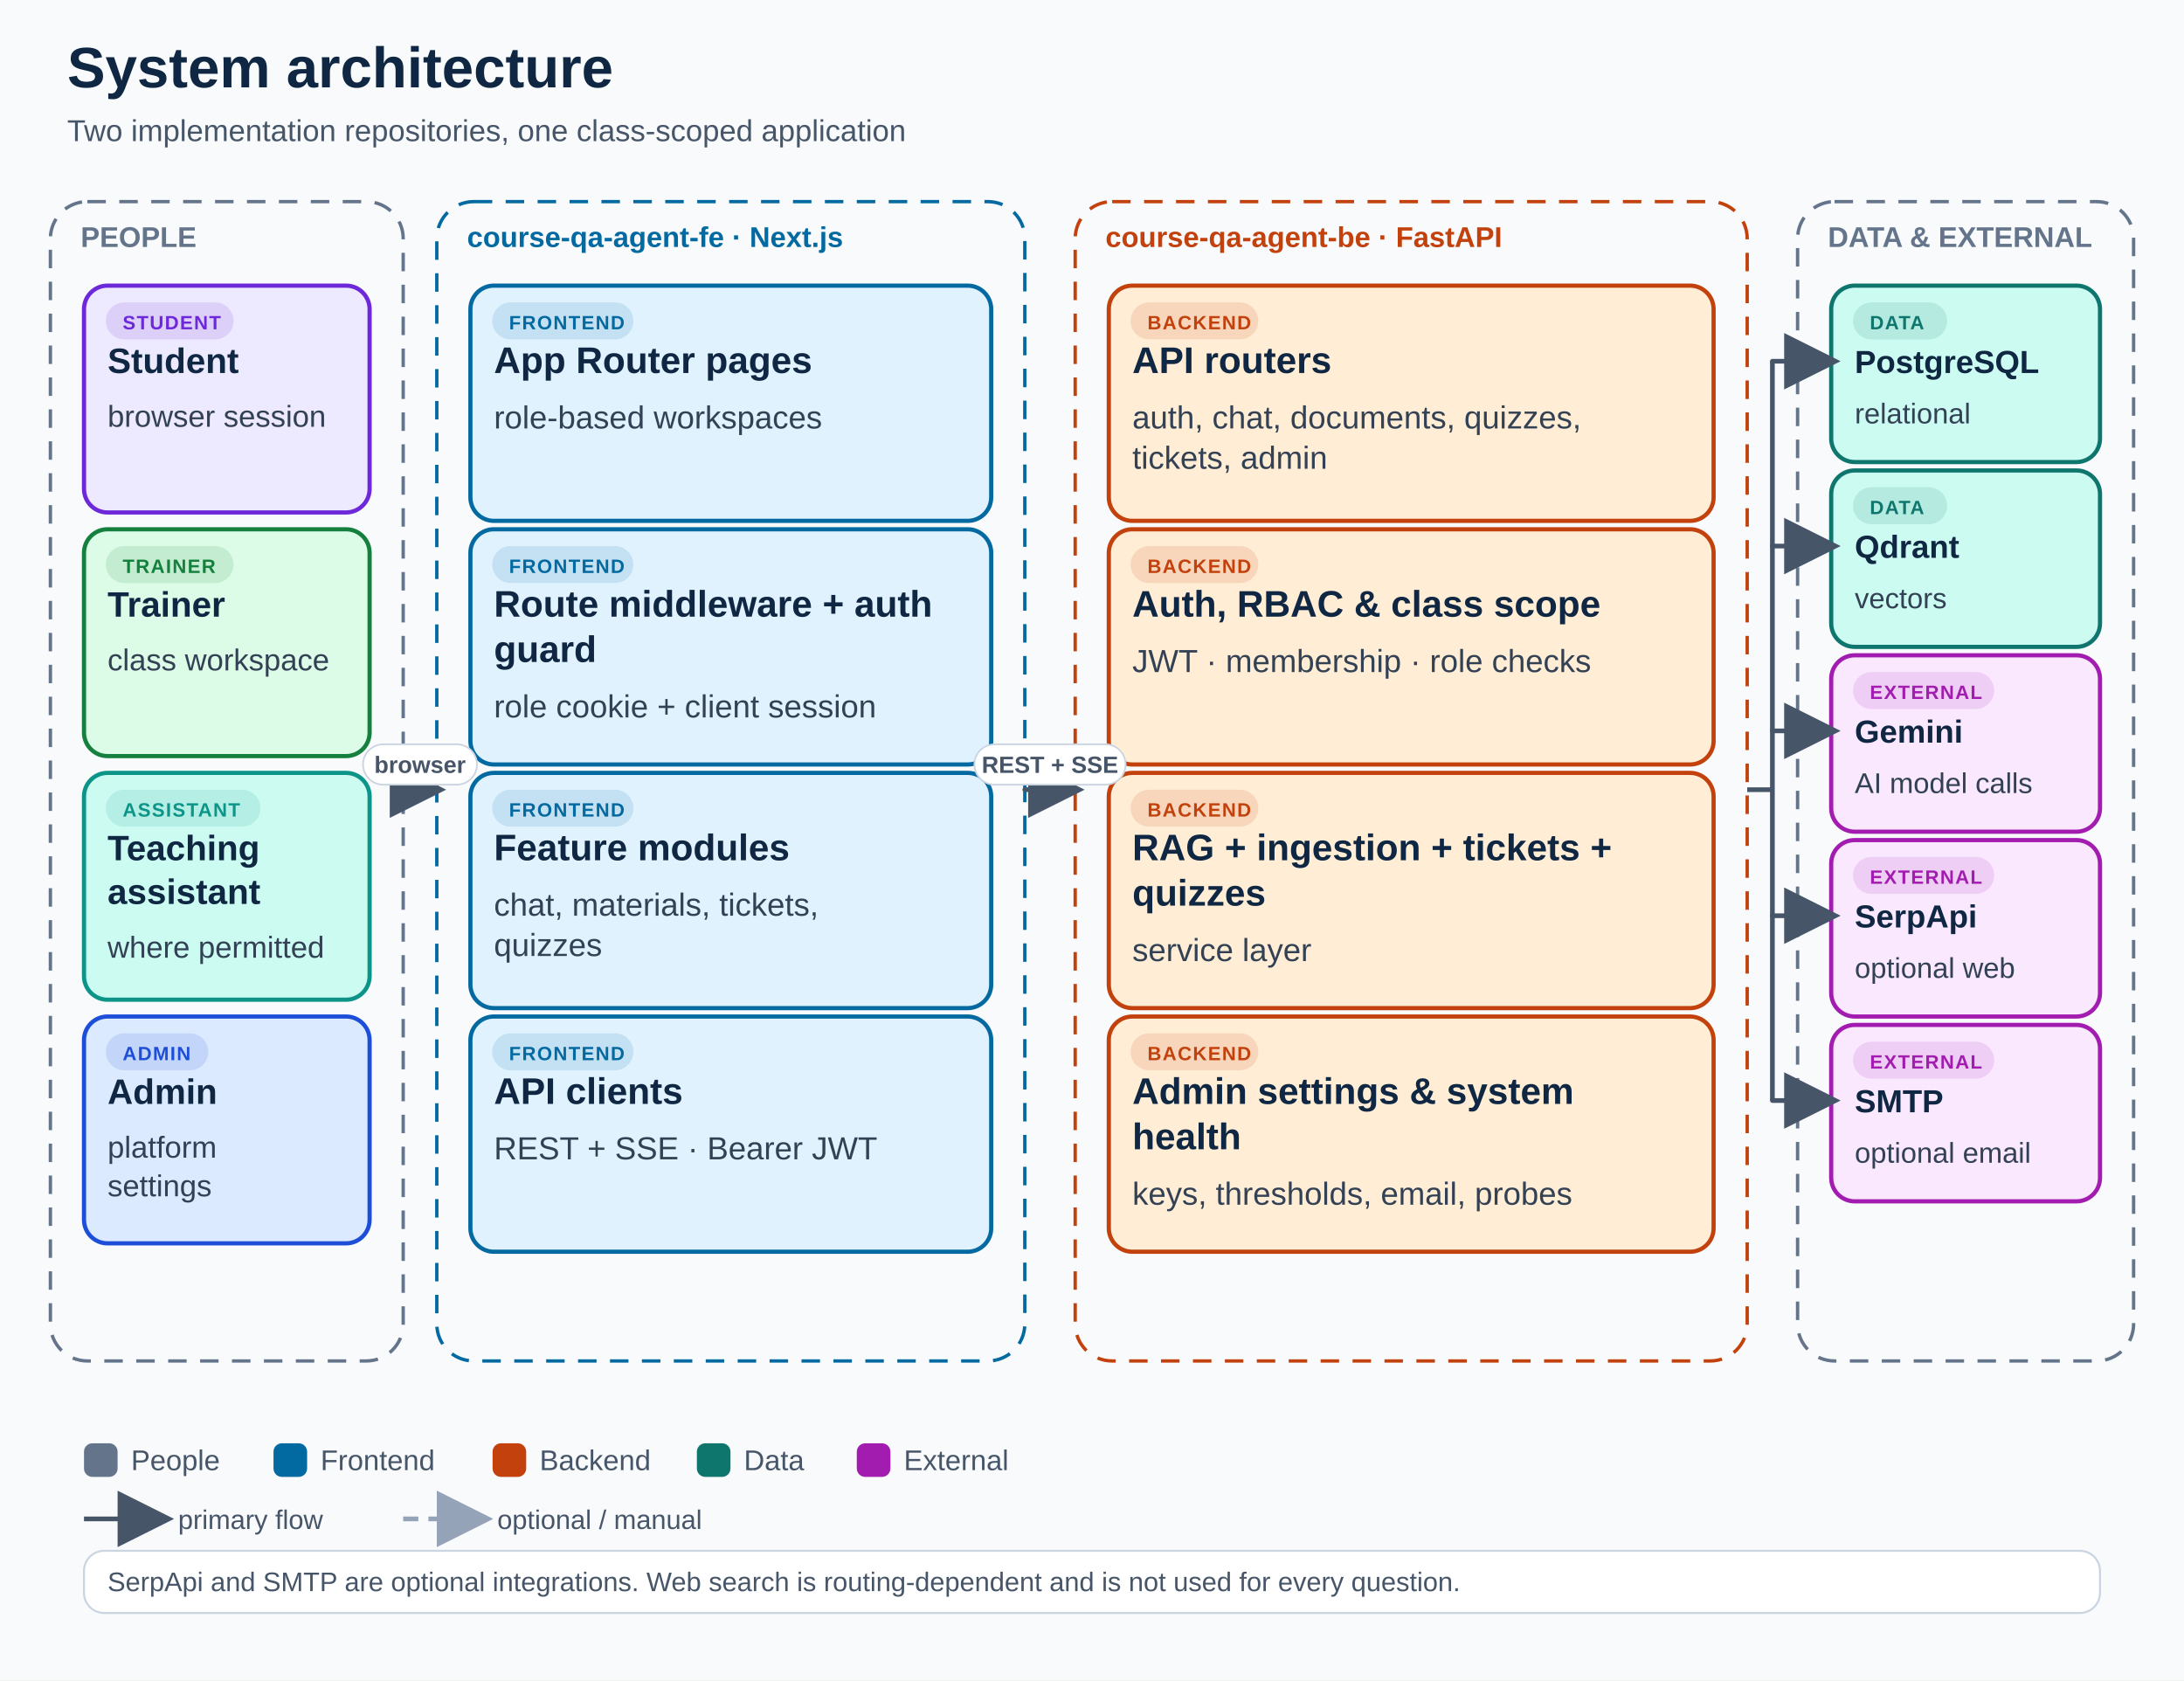
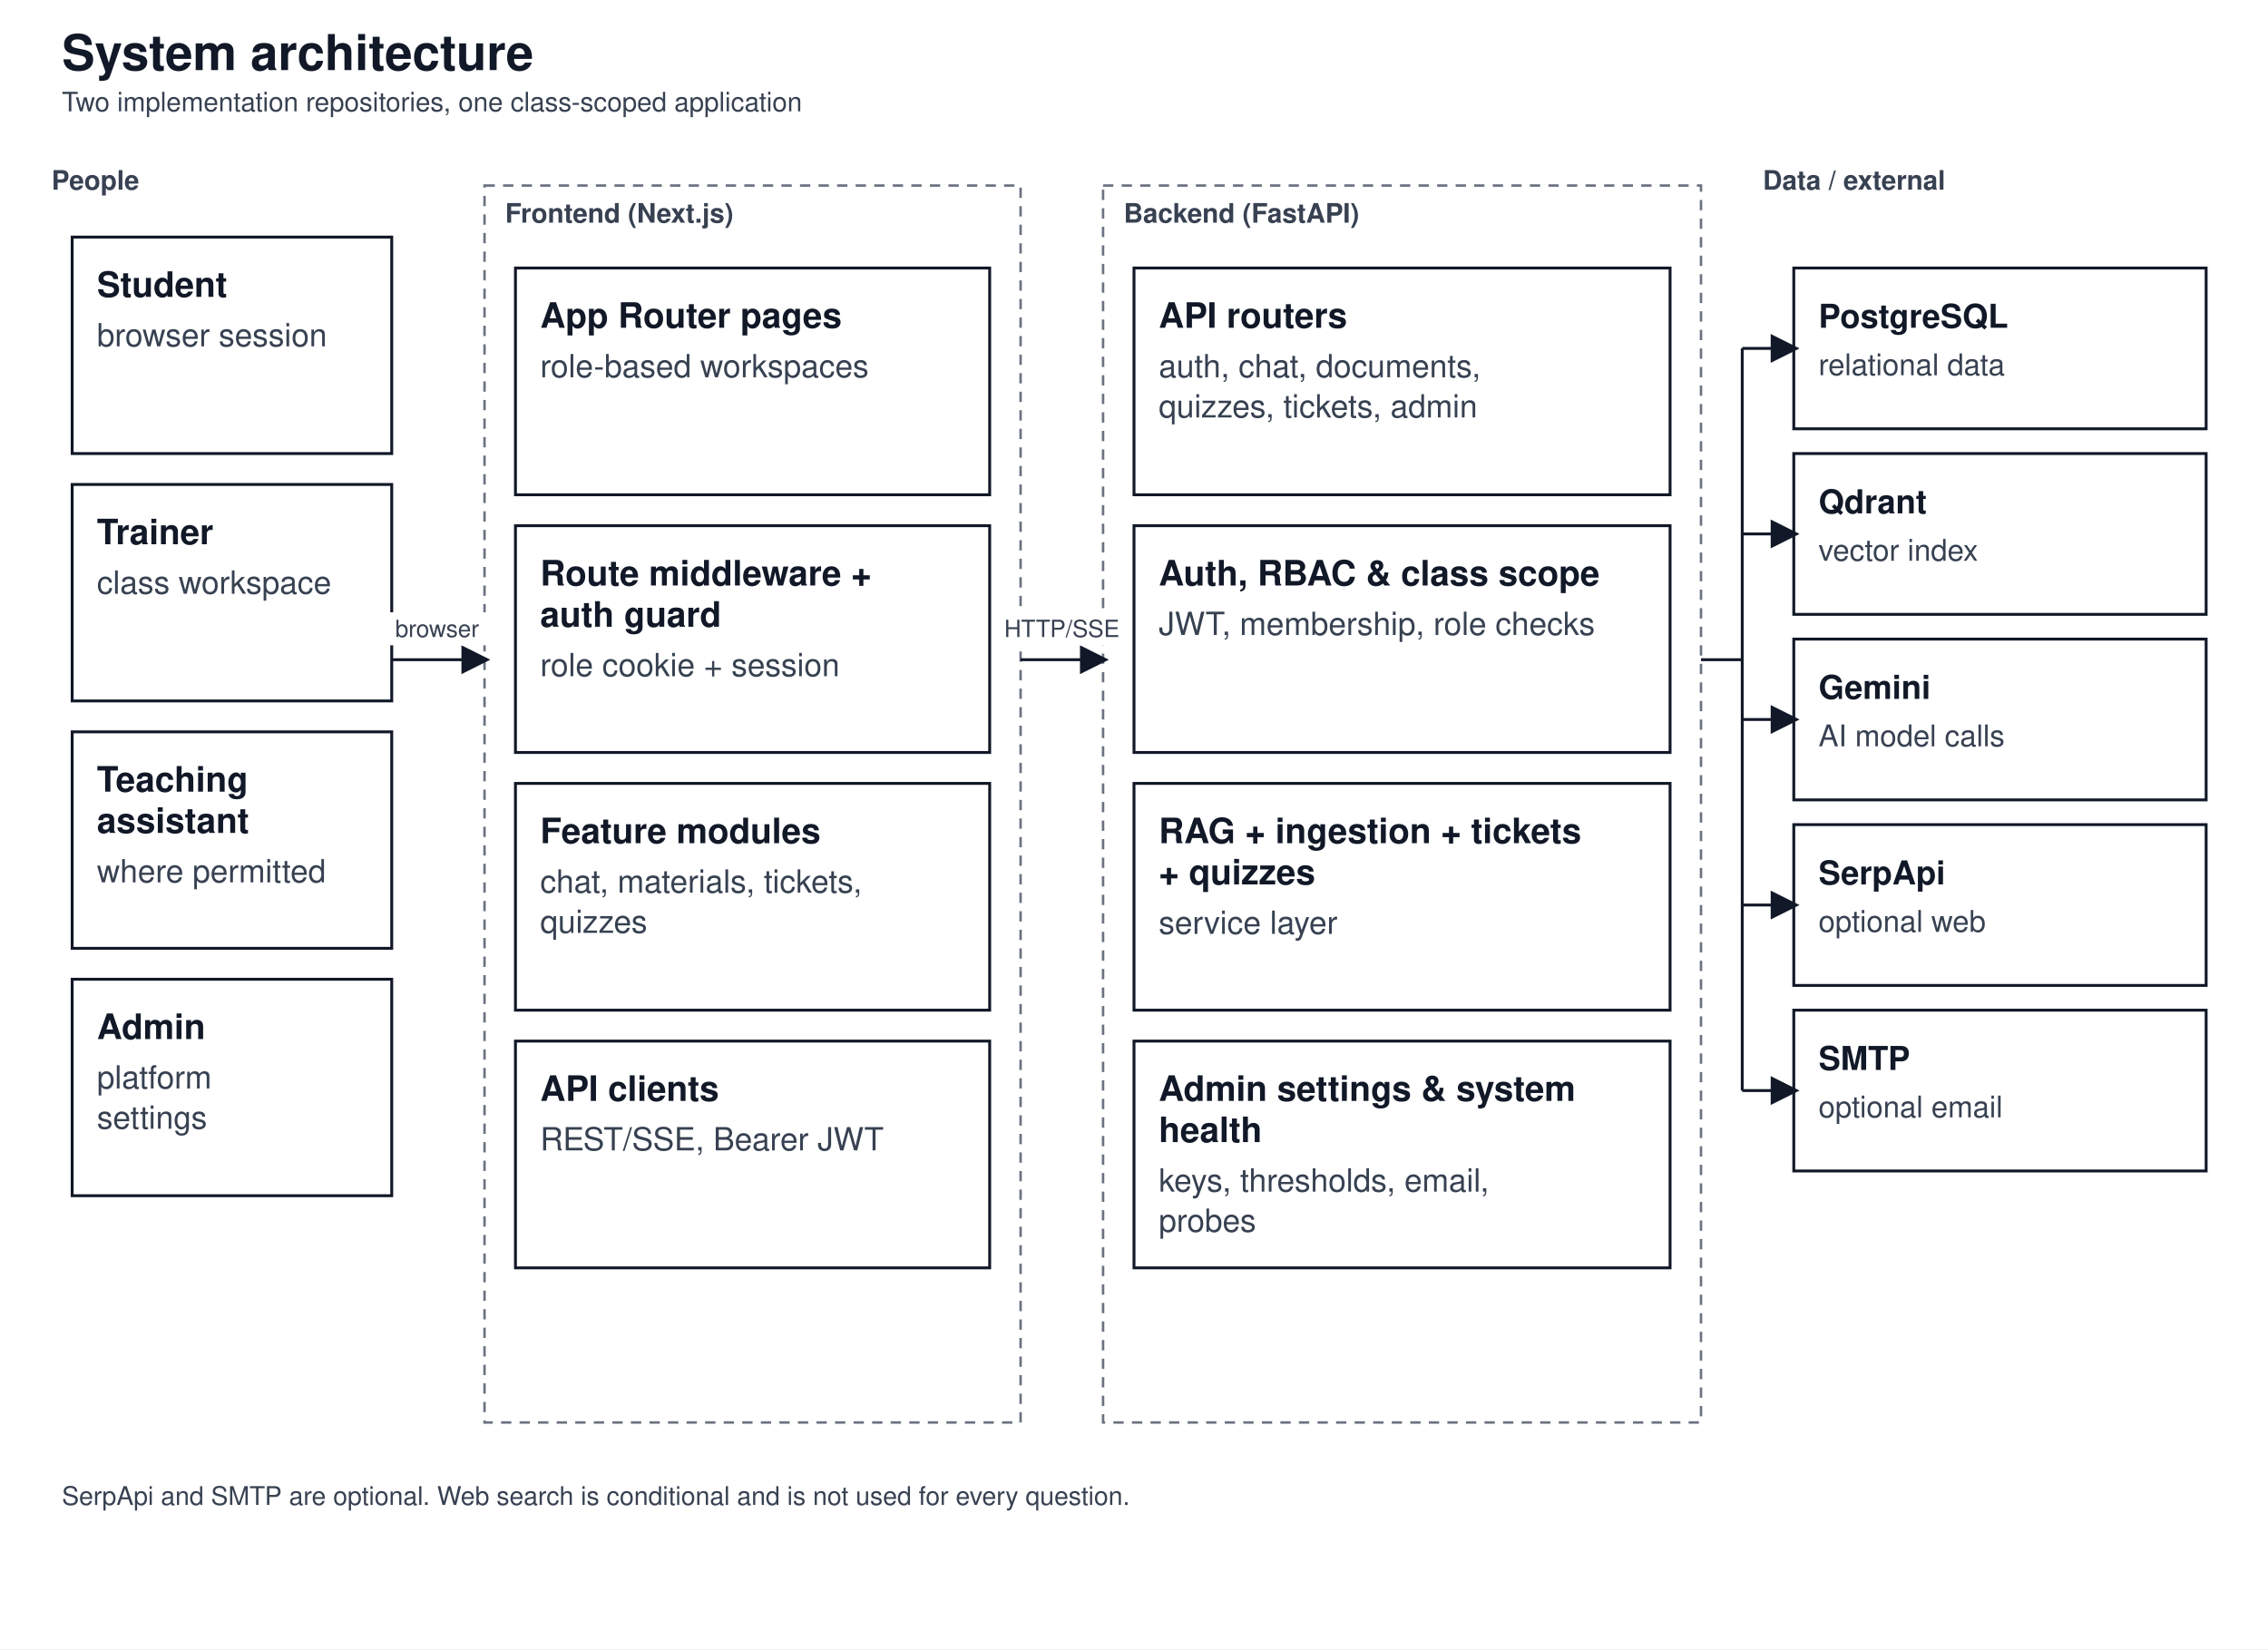
- <svg xmlns="http://www.w3.org/2000/svg" width="1300" height="1000" viewBox="0 0 1300 1000" role="img">
+ <svg xmlns="http://www.w3.org/2000/svg" width="1100" height="800" viewBox="0 0 1100 800" role="img">
  <defs>
-     <marker id="arrow" markerWidth="12" markerHeight="12" refX="10" refY="6" orient="auto" markerUnits="strokeWidth">
-       <path d="M0,0 L12,6 L0,12 z" fill="#475569" />
+     <marker id="arrow" markerWidth="10" markerHeight="10" refX="8" refY="5" orient="auto" markerUnits="strokeWidth">
+       <path d="M0,0 L10,5 L0,10 z" fill="#111827" />
    </marker>
-     <marker id="arrow-dash" markerWidth="12" markerHeight="12" refX="10" refY="6" orient="auto" markerUnits="strokeWidth">
-       <path d="M0,0 L12,6 L0,12 z" fill="#94a3b8" />
+     <marker id="arrow-dash" markerWidth="10" markerHeight="10" refX="8" refY="5" orient="auto" markerUnits="strokeWidth">
+       <path d="M0,0 L10,5 L0,10 z" fill="#6b7280" />
    </marker>
  </defs>
-   <rect width="1300" height="1000" fill="#f8fafc" />
-   <text x="40" y="52" font-family="Segoe UI, Arial, Helvetica, sans-serif" font-size="34" font-weight="700" fill="#0f2742">System architecture</text>
-   <text x="40" y="84" font-family="Segoe UI, Arial, Helvetica, sans-serif" font-size="18" fill="#475569">Two implementation repositories, one class-scoped application</text>
-   <rect x="30" y="120" width="210" height="690" rx="22" fill="none" stroke="#64748b" stroke-width="2" stroke-dasharray="11 8" />
-   <text x="48" y="147" font-family="Segoe UI, Arial, Helvetica, sans-serif" font-size="17" font-weight="700" fill="#64748b">PEOPLE</text>
-   <rect x="260" y="120" width="350" height="690" rx="22" fill="none" stroke="#0369a1" stroke-width="2" stroke-dasharray="11 8" />
-   <text x="278" y="147" font-family="Segoe UI, Arial, Helvetica, sans-serif" font-size="17" font-weight="700" fill="#0369a1">course-qa-agent-fe  ·  Next.js</text>
-   <rect x="640" y="120" width="400" height="690" rx="22" fill="none" stroke="#c2410c" stroke-width="2" stroke-dasharray="11 8" />
-   <text x="658" y="147" font-family="Segoe UI, Arial, Helvetica, sans-serif" font-size="17" font-weight="700" fill="#c2410c">course-qa-agent-be  ·  FastAPI</text>
-   <rect x="1070" y="120" width="200" height="690" rx="22" fill="none" stroke="#64748b" stroke-width="2" stroke-dasharray="11 8" />
-   <text x="1088" y="147" font-family="Segoe UI, Arial, Helvetica, sans-serif" font-size="17" font-weight="700" fill="#64748b">DATA &amp; EXTERNAL</text>
-   <rect x="50" y="170" width="170" height="135" rx="14" fill="#ede9fe" stroke="#6d28d9" stroke-width="2.5" />
-   <rect x="63" y="180" width="76" height="22" rx="11" fill="#6d28d9" opacity="0.13" />
-   <text x="73" y="196" font-family="Segoe UI, Arial, Helvetica, sans-serif" font-size="11.5" font-weight="700" letter-spacing="0.7" fill="#6d28d9">STUDENT</text>
-   <text x="64" y="222" font-family="Segoe UI, Arial, Helvetica, sans-serif" font-size="21" font-weight="650" fill="#0f2742">Student</text>
-   <text x="64" y="254" font-family="Segoe UI, Arial, Helvetica, sans-serif" font-size="18" fill="#334155">browser session</text>
-   <rect x="50" y="315" width="170" height="135" rx="14" fill="#dcfce7" stroke="#15803d" stroke-width="2.5" />
-   <rect x="63" y="325" width="76" height="22" rx="11" fill="#15803d" opacity="0.13" />
-   <text x="73" y="341" font-family="Segoe UI, Arial, Helvetica, sans-serif" font-size="11.5" font-weight="700" letter-spacing="0.7" fill="#15803d">TRAINER</text>
-   <text x="64" y="367" font-family="Segoe UI, Arial, Helvetica, sans-serif" font-size="21" font-weight="650" fill="#0f2742">Trainer</text>
-   <text x="64" y="399" font-family="Segoe UI, Arial, Helvetica, sans-serif" font-size="18" fill="#334155">class workspace</text>
-   <rect x="50" y="460" width="170" height="135" rx="14" fill="#ccfbf1" stroke="#0d9488" stroke-width="2.5" />
-   <rect x="63" y="470" width="92" height="22" rx="11" fill="#0d9488" opacity="0.13" />
-   <text x="73" y="486" font-family="Segoe UI, Arial, Helvetica, sans-serif" font-size="11.5" font-weight="700" letter-spacing="0.7" fill="#0d9488">ASSISTANT</text>
-   <text x="64" y="512" font-family="Segoe UI, Arial, Helvetica, sans-serif" font-size="21" font-weight="650" fill="#0f2742">Teaching</text>
-   <text x="64" y="538" font-family="Segoe UI, Arial, Helvetica, sans-serif" font-size="21" font-weight="650" fill="#0f2742">assistant</text>
-   <text x="64" y="570" font-family="Segoe UI, Arial, Helvetica, sans-serif" font-size="18" fill="#334155">where permitted</text>
-   <rect x="50" y="605" width="170" height="135" rx="14" fill="#dbeafe" stroke="#1d4ed8" stroke-width="2.5" />
-   <rect x="63" y="615" width="61" height="22" rx="11" fill="#1d4ed8" opacity="0.13" />
-   <text x="73" y="631" font-family="Segoe UI, Arial, Helvetica, sans-serif" font-size="11.5" font-weight="700" letter-spacing="0.7" fill="#1d4ed8">ADMIN</text>
-   <text x="64" y="657" font-family="Segoe UI, Arial, Helvetica, sans-serif" font-size="21" font-weight="650" fill="#0f2742">Admin</text>
-   <text x="64" y="689" font-family="Segoe UI, Arial, Helvetica, sans-serif" font-size="18" fill="#334155">platform</text>
-   <text x="64" y="712" font-family="Segoe UI, Arial, Helvetica, sans-serif" font-size="18" fill="#334155">settings</text>
-   <rect x="280" y="170" width="310" height="140" rx="14" fill="#e0f2fe" stroke="#0369a1" stroke-width="2.5" />
-   <rect x="293" y="180" width="84" height="22" rx="11" fill="#0369a1" opacity="0.13" />
-   <text x="303" y="196" font-family="Segoe UI, Arial, Helvetica, sans-serif" font-size="11.5" font-weight="700" letter-spacing="0.7" fill="#0369a1">FRONTEND</text>
-   <text x="294" y="222" font-family="Segoe UI, Arial, Helvetica, sans-serif" font-size="22" font-weight="650" fill="#0f2742">App Router pages</text>
-   <text x="294" y="255" font-family="Segoe UI, Arial, Helvetica, sans-serif" font-size="19" fill="#334155">role-based workspaces</text>
-   <rect x="280" y="315" width="310" height="140" rx="14" fill="#e0f2fe" stroke="#0369a1" stroke-width="2.5" />
-   <rect x="293" y="325" width="84" height="22" rx="11" fill="#0369a1" opacity="0.13" />
-   <text x="303" y="341" font-family="Segoe UI, Arial, Helvetica, sans-serif" font-size="11.5" font-weight="700" letter-spacing="0.7" fill="#0369a1">FRONTEND</text>
-   <text x="294" y="367" font-family="Segoe UI, Arial, Helvetica, sans-serif" font-size="22" font-weight="650" fill="#0f2742">Route middleware + auth</text>
-   <text x="294" y="394" font-family="Segoe UI, Arial, Helvetica, sans-serif" font-size="22" font-weight="650" fill="#0f2742">guard</text>
-   <text x="294" y="427" font-family="Segoe UI, Arial, Helvetica, sans-serif" font-size="19" fill="#334155">role cookie + client session</text>
-   <rect x="280" y="460" width="310" height="140" rx="14" fill="#e0f2fe" stroke="#0369a1" stroke-width="2.5" />
-   <rect x="293" y="470" width="84" height="22" rx="11" fill="#0369a1" opacity="0.13" />
-   <text x="303" y="486" font-family="Segoe UI, Arial, Helvetica, sans-serif" font-size="11.5" font-weight="700" letter-spacing="0.7" fill="#0369a1">FRONTEND</text>
-   <text x="294" y="512" font-family="Segoe UI, Arial, Helvetica, sans-serif" font-size="22" font-weight="650" fill="#0f2742">Feature modules</text>
-   <text x="294" y="545" font-family="Segoe UI, Arial, Helvetica, sans-serif" font-size="19" fill="#334155">chat, materials, tickets,</text>
-   <text x="294" y="569" font-family="Segoe UI, Arial, Helvetica, sans-serif" font-size="19" fill="#334155">quizzes</text>
-   <rect x="280" y="605" width="310" height="140" rx="14" fill="#e0f2fe" stroke="#0369a1" stroke-width="2.5" />
-   <rect x="293" y="615" width="84" height="22" rx="11" fill="#0369a1" opacity="0.13" />
-   <text x="303" y="631" font-family="Segoe UI, Arial, Helvetica, sans-serif" font-size="11.5" font-weight="700" letter-spacing="0.7" fill="#0369a1">FRONTEND</text>
-   <text x="294" y="657" font-family="Segoe UI, Arial, Helvetica, sans-serif" font-size="22" font-weight="650" fill="#0f2742">API clients</text>
-   <text x="294" y="690" font-family="Segoe UI, Arial, Helvetica, sans-serif" font-size="19" fill="#334155">REST + SSE · Bearer JWT</text>
-   <rect x="660" y="170" width="360" height="140" rx="14" fill="#ffedd5" stroke="#c2410c" stroke-width="2.5" />
-   <rect x="673" y="180" width="76" height="22" rx="11" fill="#c2410c" opacity="0.13" />
-   <text x="683" y="196" font-family="Segoe UI, Arial, Helvetica, sans-serif" font-size="11.5" font-weight="700" letter-spacing="0.7" fill="#c2410c">BACKEND</text>
-   <text x="674" y="222" font-family="Segoe UI, Arial, Helvetica, sans-serif" font-size="22" font-weight="650" fill="#0f2742">API routers</text>
-   <text x="674" y="255" font-family="Segoe UI, Arial, Helvetica, sans-serif" font-size="19" fill="#334155">auth, chat, documents, quizzes,</text>
-   <text x="674" y="279" font-family="Segoe UI, Arial, Helvetica, sans-serif" font-size="19" fill="#334155">tickets, admin</text>
-   <rect x="660" y="315" width="360" height="140" rx="14" fill="#ffedd5" stroke="#c2410c" stroke-width="2.5" />
-   <rect x="673" y="325" width="76" height="22" rx="11" fill="#c2410c" opacity="0.13" />
-   <text x="683" y="341" font-family="Segoe UI, Arial, Helvetica, sans-serif" font-size="11.5" font-weight="700" letter-spacing="0.7" fill="#c2410c">BACKEND</text>
-   <text x="674" y="367" font-family="Segoe UI, Arial, Helvetica, sans-serif" font-size="22" font-weight="650" fill="#0f2742">Auth, RBAC &amp; class scope</text>
-   <text x="674" y="400" font-family="Segoe UI, Arial, Helvetica, sans-serif" font-size="19" fill="#334155">JWT · membership · role checks</text>
-   <rect x="660" y="460" width="360" height="140" rx="14" fill="#ffedd5" stroke="#c2410c" stroke-width="2.5" />
-   <rect x="673" y="470" width="76" height="22" rx="11" fill="#c2410c" opacity="0.13" />
-   <text x="683" y="486" font-family="Segoe UI, Arial, Helvetica, sans-serif" font-size="11.5" font-weight="700" letter-spacing="0.7" fill="#c2410c">BACKEND</text>
-   <text x="674" y="512" font-family="Segoe UI, Arial, Helvetica, sans-serif" font-size="22" font-weight="650" fill="#0f2742">RAG + ingestion + tickets +</text>
-   <text x="674" y="539" font-family="Segoe UI, Arial, Helvetica, sans-serif" font-size="22" font-weight="650" fill="#0f2742">quizzes</text>
-   <text x="674" y="572" font-family="Segoe UI, Arial, Helvetica, sans-serif" font-size="19" fill="#334155">service layer</text>
-   <rect x="660" y="605" width="360" height="140" rx="14" fill="#ffedd5" stroke="#c2410c" stroke-width="2.5" />
-   <rect x="673" y="615" width="76" height="22" rx="11" fill="#c2410c" opacity="0.13" />
-   <text x="683" y="631" font-family="Segoe UI, Arial, Helvetica, sans-serif" font-size="11.5" font-weight="700" letter-spacing="0.7" fill="#c2410c">BACKEND</text>
-   <text x="674" y="657" font-family="Segoe UI, Arial, Helvetica, sans-serif" font-size="22" font-weight="650" fill="#0f2742">Admin settings &amp; system</text>
-   <text x="674" y="684" font-family="Segoe UI, Arial, Helvetica, sans-serif" font-size="22" font-weight="650" fill="#0f2742">health</text>
-   <text x="674" y="717" font-family="Segoe UI, Arial, Helvetica, sans-serif" font-size="19" fill="#334155">keys, thresholds, email, probes</text>
-   <rect x="1090" y="170" width="160" height="105" rx="14" fill="#ccfbf1" stroke="#0f766e" stroke-width="2.5" />
-   <rect x="1103" y="180" width="56" height="22" rx="11" fill="#0f766e" opacity="0.13" />
-   <text x="1113" y="196" font-family="Segoe UI, Arial, Helvetica, sans-serif" font-size="11.5" font-weight="700" letter-spacing="0.7" fill="#0f766e">DATA</text>
-   <text x="1104" y="222" font-family="Segoe UI, Arial, Helvetica, sans-serif" font-size="19" font-weight="650" fill="#0f2742">PostgreSQL</text>
-   <text x="1104" y="252" font-family="Segoe UI, Arial, Helvetica, sans-serif" font-size="17" fill="#334155">relational</text>
-   <rect x="1090" y="280" width="160" height="105" rx="14" fill="#ccfbf1" stroke="#0f766e" stroke-width="2.5" />
-   <rect x="1103" y="290" width="56" height="22" rx="11" fill="#0f766e" opacity="0.13" />
-   <text x="1113" y="306" font-family="Segoe UI, Arial, Helvetica, sans-serif" font-size="11.5" font-weight="700" letter-spacing="0.7" fill="#0f766e">DATA</text>
-   <text x="1104" y="332" font-family="Segoe UI, Arial, Helvetica, sans-serif" font-size="19" font-weight="650" fill="#0f2742">Qdrant</text>
-   <text x="1104" y="362" font-family="Segoe UI, Arial, Helvetica, sans-serif" font-size="17" fill="#334155">vectors</text>
-   <rect x="1090" y="390" width="160" height="105" rx="14" fill="#fae8ff" stroke="#a21caf" stroke-width="2.5" />
-   <rect x="1103" y="400" width="84" height="22" rx="11" fill="#a21caf" opacity="0.13" />
-   <text x="1113" y="416" font-family="Segoe UI, Arial, Helvetica, sans-serif" font-size="11.5" font-weight="700" letter-spacing="0.7" fill="#a21caf">EXTERNAL</text>
-   <text x="1104" y="442" font-family="Segoe UI, Arial, Helvetica, sans-serif" font-size="19" font-weight="650" fill="#0f2742">Gemini</text>
-   <text x="1104" y="472" font-family="Segoe UI, Arial, Helvetica, sans-serif" font-size="17" fill="#334155">AI model calls</text>
-   <rect x="1090" y="500" width="160" height="105" rx="14" fill="#fae8ff" stroke="#a21caf" stroke-width="2.5" />
-   <rect x="1103" y="510" width="84" height="22" rx="11" fill="#a21caf" opacity="0.13" />
-   <text x="1113" y="526" font-family="Segoe UI, Arial, Helvetica, sans-serif" font-size="11.5" font-weight="700" letter-spacing="0.7" fill="#a21caf">EXTERNAL</text>
-   <text x="1104" y="552" font-family="Segoe UI, Arial, Helvetica, sans-serif" font-size="19" font-weight="650" fill="#0f2742">SerpApi</text>
-   <text x="1104" y="582" font-family="Segoe UI, Arial, Helvetica, sans-serif" font-size="17" fill="#334155">optional web</text>
-   <rect x="1090" y="610" width="160" height="105" rx="14" fill="#fae8ff" stroke="#a21caf" stroke-width="2.5" />
-   <rect x="1103" y="620" width="84" height="22" rx="11" fill="#a21caf" opacity="0.13" />
-   <text x="1113" y="636" font-family="Segoe UI, Arial, Helvetica, sans-serif" font-size="11.5" font-weight="700" letter-spacing="0.7" fill="#a21caf">EXTERNAL</text>
-   <text x="1104" y="662" font-family="Segoe UI, Arial, Helvetica, sans-serif" font-size="19" font-weight="650" fill="#0f2742">SMTP</text>
-   <text x="1104" y="692" font-family="Segoe UI, Arial, Helvetica, sans-serif" font-size="17" fill="#334155">optional email</text>
-   <line x1="240" y1="470" x2="260" y2="470" stroke="#475569" stroke-width="2.8" stroke-linecap="round" marker-end="url(#arrow)" />
-   <rect x="216.1" y="443" width="67.8" height="24" rx="12" fill="#ffffff" stroke="#cbd5e1" stroke-width="1" />
-   <text x="250" y="460" text-anchor="middle" font-family="Segoe UI, Arial, Helvetica, sans-serif" font-size="14" font-weight="600" fill="#475569">browser</text>
-   <line x1="610" y1="470" x2="640" y2="470" stroke="#475569" stroke-width="2.8" stroke-linecap="round" marker-end="url(#arrow)" />
-   <rect x="580.0" y="443" width="90.0" height="24" rx="12" fill="#ffffff" stroke="#cbd5e1" stroke-width="1" />
-   <text x="625" y="460" text-anchor="middle" font-family="Segoe UI, Arial, Helvetica, sans-serif" font-size="14" font-weight="600" fill="#475569">REST + SSE</text>
-   <line x1="1040" y1="470" x2="1055" y2="470" stroke="#475569" stroke-width="2.8" />
-   <line x1="1055" y1="215" x2="1055" y2="655" stroke="#475569" stroke-width="2.8" />
-   <line x1="1055" y1="215" x2="1090" y2="215" stroke="#475569" stroke-width="2.8" stroke-linecap="round" marker-end="url(#arrow)" />
-   <line x1="1055" y1="325" x2="1090" y2="325" stroke="#475569" stroke-width="2.8" stroke-linecap="round" marker-end="url(#arrow)" />
-   <line x1="1055" y1="435" x2="1090" y2="435" stroke="#475569" stroke-width="2.8" stroke-linecap="round" marker-end="url(#arrow)" />
-   <line x1="1055" y1="545" x2="1090" y2="545" stroke="#475569" stroke-width="2.8" stroke-linecap="round" marker-end="url(#arrow)" />
-   <line x1="1055" y1="655" x2="1090" y2="655" stroke="#475569" stroke-width="2.8" stroke-linecap="round" marker-end="url(#arrow)" />
-   <rect x="50" y="859" width="20" height="20" rx="5" fill="#64748b" />
-   <text x="78" y="875" font-family="Segoe UI, Arial, Helvetica, sans-serif" font-size="17" fill="#475569">People</text>
-   <rect x="162.8" y="859" width="20" height="20" rx="5" fill="#0369a1" />
-   <text x="190.8" y="875" font-family="Segoe UI, Arial, Helvetica, sans-serif" font-size="17" fill="#475569">Frontend</text>
-   <rect x="293.2" y="859" width="20" height="20" rx="5" fill="#c2410c" />
-   <text x="321.2" y="875" font-family="Segoe UI, Arial, Helvetica, sans-serif" font-size="17" fill="#475569">Backend</text>
-   <rect x="414.8" y="859" width="20" height="20" rx="5" fill="#0f766e" />
-   <text x="442.8" y="875" font-family="Segoe UI, Arial, Helvetica, sans-serif" font-size="17" fill="#475569">Data</text>
-   <rect x="510" y="859" width="20" height="20" rx="5" fill="#a21caf" />
-   <text x="538.0" y="875" font-family="Segoe UI, Arial, Helvetica, sans-serif" font-size="17" fill="#475569">External</text>
-   <line x1="50" y1="904" x2="98" y2="904" stroke="#475569" stroke-width="2.8" marker-end="url(#arrow)" />
-   <text x="106" y="910" font-family="Segoe UI, Arial, Helvetica, sans-serif" font-size="16" fill="#475569">primary flow</text>
-   <line x1="240" y1="904" x2="288" y2="904" stroke="#94a3b8" stroke-width="2.8" stroke-dasharray="9 6" marker-end="url(#arrow-dash)" />
-   <text x="296" y="910" font-family="Segoe UI, Arial, Helvetica, sans-serif" font-size="16" fill="#475569">optional / manual</text>
-   <rect x="50" y="923" width="1200" height="37" rx="12" fill="#ffffff" stroke="#cbd5e1" stroke-width="1.2" />
-   <text x="64" y="947" font-family="Segoe UI, Arial, Helvetica, sans-serif" font-size="16" fill="#475569">SerpApi and SMTP are optional integrations. Web search is routing-dependent and is not used for every question.</text>
+   <rect width="1100" height="800" fill="#ffffff" />
+   <text x="30" y="34" font-family="Helvetica, Arial, sans-serif" font-size="24" font-weight="700" fill="#111827">System architecture</text>
+   <text x="30" y="54" font-family="Helvetica, Arial, sans-serif" font-size="13" fill="#374151">Two implementation repositories, one class-scoped application</text>
+   <text x="25" y="92" font-family="Helvetica, Arial, sans-serif" font-size="13" font-weight="700" fill="#374151">People</text>
+   <rect x="235" y="90" width="260" height="600" fill="none" stroke="#6b7280" stroke-width="1.2" stroke-dasharray="5 4" />
+   <text x="245" y="108" font-family="Helvetica, Arial, sans-serif" font-size="13" font-weight="700" fill="#374151">Frontend (Next.js)</text>
+   <rect x="535" y="90" width="290" height="600" fill="none" stroke="#6b7280" stroke-width="1.2" stroke-dasharray="5 4" />
+   <text x="545" y="108" font-family="Helvetica, Arial, sans-serif" font-size="13" font-weight="700" fill="#374151">Backend (FastAPI)</text>
+   <text x="855" y="92" font-family="Helvetica, Arial, sans-serif" font-size="13" font-weight="700" fill="#374151">Data / external</text>
+   <rect x="35" y="115" width="155" height="105" fill="#ffffff" stroke="#111827" stroke-width="1.4" />
+   <text x="47" y="144" font-family="Helvetica, Arial, sans-serif" font-size="17" font-weight="700" fill="#111827">Student</text>
+   <text x="47" y="168.0" font-family="Helvetica, Arial, sans-serif" font-size="15.5" fill="#374151">browser session</text>
+   <rect x="35" y="235" width="155" height="105" fill="#ffffff" stroke="#111827" stroke-width="1.4" />
+   <text x="47" y="264" font-family="Helvetica, Arial, sans-serif" font-size="17" font-weight="700" fill="#111827">Trainer</text>
+   <text x="47" y="288.0" font-family="Helvetica, Arial, sans-serif" font-size="15.5" fill="#374151">class workspace</text>
+   <rect x="35" y="355" width="155" height="105" fill="#ffffff" stroke="#111827" stroke-width="1.4" />
+   <text x="47" y="384" font-family="Helvetica, Arial, sans-serif" font-size="17" font-weight="700" fill="#111827">Teaching</text>
+   <text x="47" y="404" font-family="Helvetica, Arial, sans-serif" font-size="17" font-weight="700" fill="#111827">assistant</text>
+   <text x="47" y="428.0" font-family="Helvetica, Arial, sans-serif" font-size="15.5" fill="#374151">where permitted</text>
+   <rect x="35" y="475" width="155" height="105" fill="#ffffff" stroke="#111827" stroke-width="1.4" />
+   <text x="47" y="504" font-family="Helvetica, Arial, sans-serif" font-size="17" font-weight="700" fill="#111827">Admin</text>
+   <text x="47" y="528.0" font-family="Helvetica, Arial, sans-serif" font-size="15.5" fill="#374151">platform</text>
+   <text x="47" y="547.5" font-family="Helvetica, Arial, sans-serif" font-size="15.5" fill="#374151">settings</text>
+   <rect x="250" y="130" width="230" height="110" fill="#ffffff" stroke="#111827" stroke-width="1.4" />
+   <text x="262" y="159" font-family="Helvetica, Arial, sans-serif" font-size="17" font-weight="700" fill="#111827">App Router pages</text>
+   <text x="262" y="183.0" font-family="Helvetica, Arial, sans-serif" font-size="15.5" fill="#374151">role-based workspaces</text>
+   <rect x="250" y="255" width="230" height="110" fill="#ffffff" stroke="#111827" stroke-width="1.4" />
+   <text x="262" y="284" font-family="Helvetica, Arial, sans-serif" font-size="17" font-weight="700" fill="#111827">Route middleware +</text>
+   <text x="262" y="304" font-family="Helvetica, Arial, sans-serif" font-size="17" font-weight="700" fill="#111827">auth guard</text>
+   <text x="262" y="328.0" font-family="Helvetica, Arial, sans-serif" font-size="15.5" fill="#374151">role cookie + session</text>
+   <rect x="250" y="380" width="230" height="110" fill="#ffffff" stroke="#111827" stroke-width="1.4" />
+   <text x="262" y="409" font-family="Helvetica, Arial, sans-serif" font-size="17" font-weight="700" fill="#111827">Feature modules</text>
+   <text x="262" y="433.0" font-family="Helvetica, Arial, sans-serif" font-size="15.5" fill="#374151">chat, materials, tickets,</text>
+   <text x="262" y="452.5" font-family="Helvetica, Arial, sans-serif" font-size="15.5" fill="#374151">quizzes</text>
+   <rect x="250" y="505" width="230" height="110" fill="#ffffff" stroke="#111827" stroke-width="1.4" />
+   <text x="262" y="534" font-family="Helvetica, Arial, sans-serif" font-size="17" font-weight="700" fill="#111827">API clients</text>
+   <text x="262" y="558.0" font-family="Helvetica, Arial, sans-serif" font-size="15.5" fill="#374151">REST/SSE, Bearer JWT</text>
+   <rect x="550" y="130" width="260" height="110" fill="#ffffff" stroke="#111827" stroke-width="1.4" />
+   <text x="562" y="159" font-family="Helvetica, Arial, sans-serif" font-size="17" font-weight="700" fill="#111827">API routers</text>
+   <text x="562" y="183.0" font-family="Helvetica, Arial, sans-serif" font-size="15.5" fill="#374151">auth, chat, documents,</text>
+   <text x="562" y="202.5" font-family="Helvetica, Arial, sans-serif" font-size="15.5" fill="#374151">quizzes, tickets, admin</text>
+   <rect x="550" y="255" width="260" height="110" fill="#ffffff" stroke="#111827" stroke-width="1.4" />
+   <text x="562" y="284" font-family="Helvetica, Arial, sans-serif" font-size="17" font-weight="700" fill="#111827">Auth, RBAC &amp; class scope</text>
+   <text x="562" y="308.0" font-family="Helvetica, Arial, sans-serif" font-size="15.5" fill="#374151">JWT, membership, role checks</text>
+   <rect x="550" y="380" width="260" height="110" fill="#ffffff" stroke="#111827" stroke-width="1.4" />
+   <text x="562" y="409" font-family="Helvetica, Arial, sans-serif" font-size="17" font-weight="700" fill="#111827">RAG + ingestion + tickets</text>
+   <text x="562" y="429" font-family="Helvetica, Arial, sans-serif" font-size="17" font-weight="700" fill="#111827">+ quizzes</text>
+   <text x="562" y="453.0" font-family="Helvetica, Arial, sans-serif" font-size="15.5" fill="#374151">service layer</text>
+   <rect x="550" y="505" width="260" height="110" fill="#ffffff" stroke="#111827" stroke-width="1.4" />
+   <text x="562" y="534" font-family="Helvetica, Arial, sans-serif" font-size="17" font-weight="700" fill="#111827">Admin settings &amp; system</text>
+   <text x="562" y="554" font-family="Helvetica, Arial, sans-serif" font-size="17" font-weight="700" fill="#111827">health</text>
+   <text x="562" y="578.0" font-family="Helvetica, Arial, sans-serif" font-size="15.5" fill="#374151">keys, thresholds, email,</text>
+   <text x="562" y="597.5" font-family="Helvetica, Arial, sans-serif" font-size="15.5" fill="#374151">probes</text>
+   <rect x="870" y="130" width="200" height="78" fill="#ffffff" stroke="#111827" stroke-width="1.4" />
+   <text x="882" y="159" font-family="Helvetica, Arial, sans-serif" font-size="16" font-weight="700" fill="#111827">PostgreSQL</text>
+   <text x="882" y="182.0" font-family="Helvetica, Arial, sans-serif" font-size="14.5" fill="#374151">relational data</text>
+   <rect x="870" y="220" width="200" height="78" fill="#ffffff" stroke="#111827" stroke-width="1.4" />
+   <text x="882" y="249" font-family="Helvetica, Arial, sans-serif" font-size="16" font-weight="700" fill="#111827">Qdrant</text>
+   <text x="882" y="272.0" font-family="Helvetica, Arial, sans-serif" font-size="14.5" fill="#374151">vector index</text>
+   <rect x="870" y="310" width="200" height="78" fill="#ffffff" stroke="#111827" stroke-width="1.4" />
+   <text x="882" y="339" font-family="Helvetica, Arial, sans-serif" font-size="16" font-weight="700" fill="#111827">Gemini</text>
+   <text x="882" y="362.0" font-family="Helvetica, Arial, sans-serif" font-size="14.5" fill="#374151">AI model calls</text>
+   <rect x="870" y="400" width="200" height="78" fill="#ffffff" stroke="#111827" stroke-width="1.4" />
+   <text x="882" y="429" font-family="Helvetica, Arial, sans-serif" font-size="16" font-weight="700" fill="#111827">SerpApi</text>
+   <text x="882" y="452.0" font-family="Helvetica, Arial, sans-serif" font-size="14.5" fill="#374151">optional web</text>
+   <rect x="870" y="490" width="200" height="78" fill="#ffffff" stroke="#111827" stroke-width="1.4" />
+   <text x="882" y="519" font-family="Helvetica, Arial, sans-serif" font-size="16" font-weight="700" fill="#111827">SMTP</text>
+   <text x="882" y="542.0" font-family="Helvetica, Arial, sans-serif" font-size="14.5" fill="#374151">optional email</text>
+   <line x1="190" y1="320" x2="235" y2="320" stroke="#111827" stroke-width="1.4" marker-end="url(#arrow)" />
+   <rect x="186.667" y="297" width="50.665" height="16" fill="#ffffff" />
+   <text x="212" y="309" text-anchor="middle" font-family="Helvetica, Arial, sans-serif" font-size="11.5" fill="#374151">browser</text>
+   <line x1="495" y1="320" x2="535" y2="320" stroke="#111827" stroke-width="1.4" marker-end="url(#arrow)" />
+   <rect x="486.62" y="297" width="56.76" height="16" fill="#ffffff" />
+   <text x="515" y="309" text-anchor="middle" font-family="Helvetica, Arial, sans-serif" font-size="11.5" fill="#374151">HTTP/SSE</text>
+   <line x1="825" y1="320" x2="845" y2="320" stroke="#111827" stroke-width="1.4" />
+   <line x1="845" y1="169" x2="845" y2="529" stroke="#111827" stroke-width="1.4" />
+   <line x1="845" y1="169" x2="870" y2="169" stroke="#111827" stroke-width="1.4" marker-end="url(#arrow)" />
+   <line x1="845" y1="259" x2="870" y2="259" stroke="#111827" stroke-width="1.4" marker-end="url(#arrow)" />
+   <line x1="845" y1="349" x2="870" y2="349" stroke="#111827" stroke-width="1.4" marker-end="url(#arrow)" />
+   <line x1="845" y1="439" x2="870" y2="439" stroke="#111827" stroke-width="1.4" marker-end="url(#arrow)" />
+   <line x1="845" y1="529" x2="870" y2="529" stroke="#111827" stroke-width="1.4" marker-end="url(#arrow)" />
+   <text x="30" y="730" font-family="Helvetica, Arial, sans-serif" font-size="12.5" fill="#374151">SerpApi and SMTP are optional. Web search is conditional and is not used for every question.</text>
</svg>
